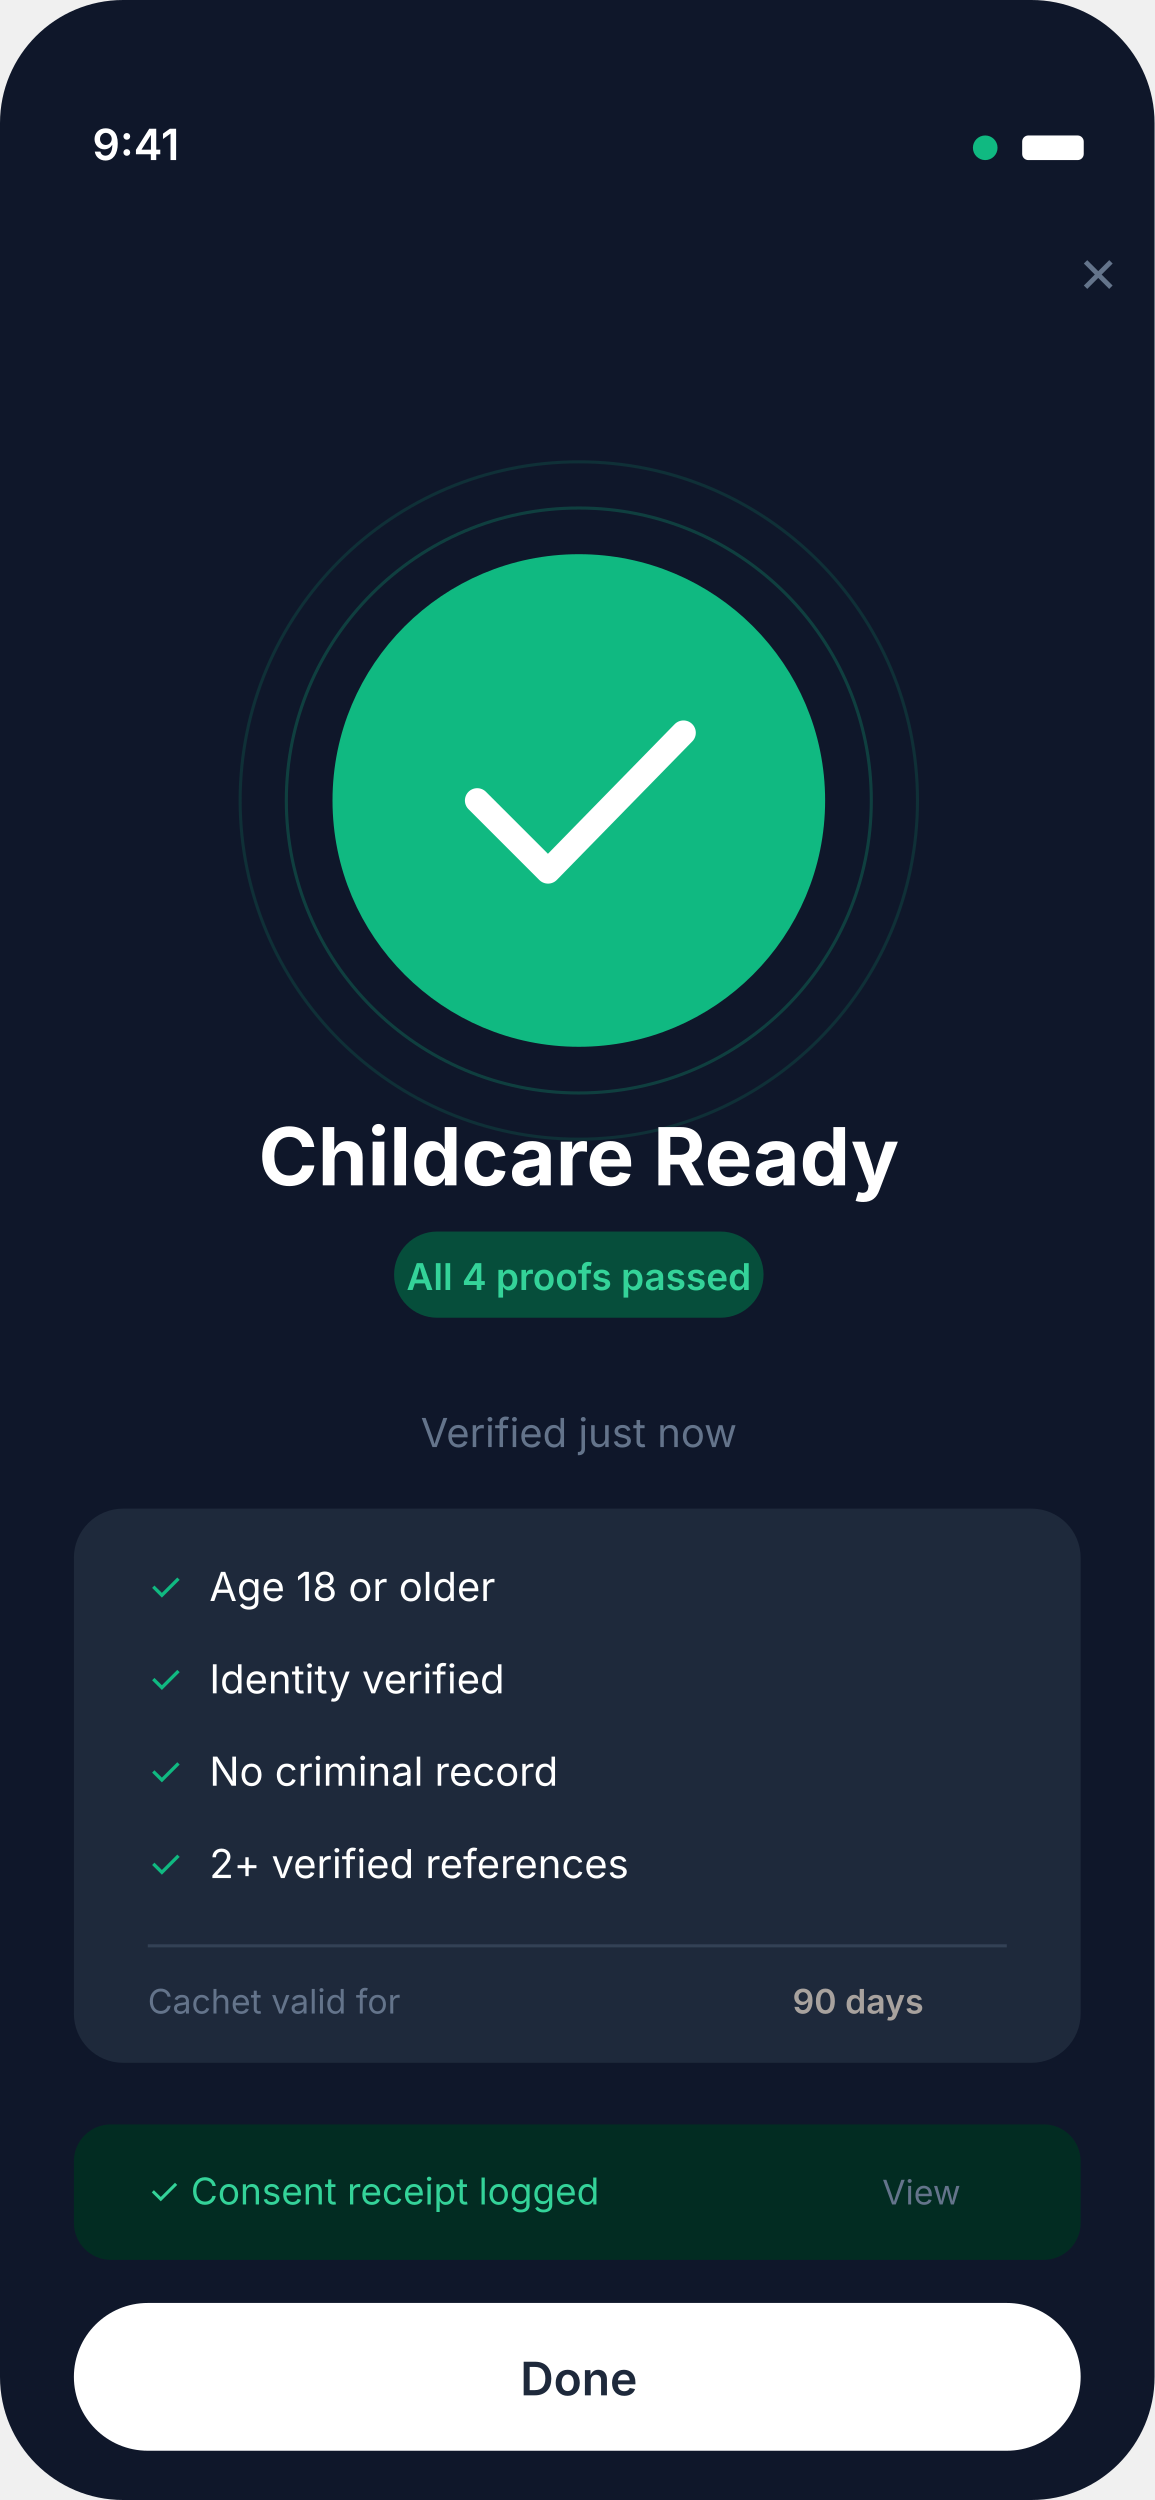
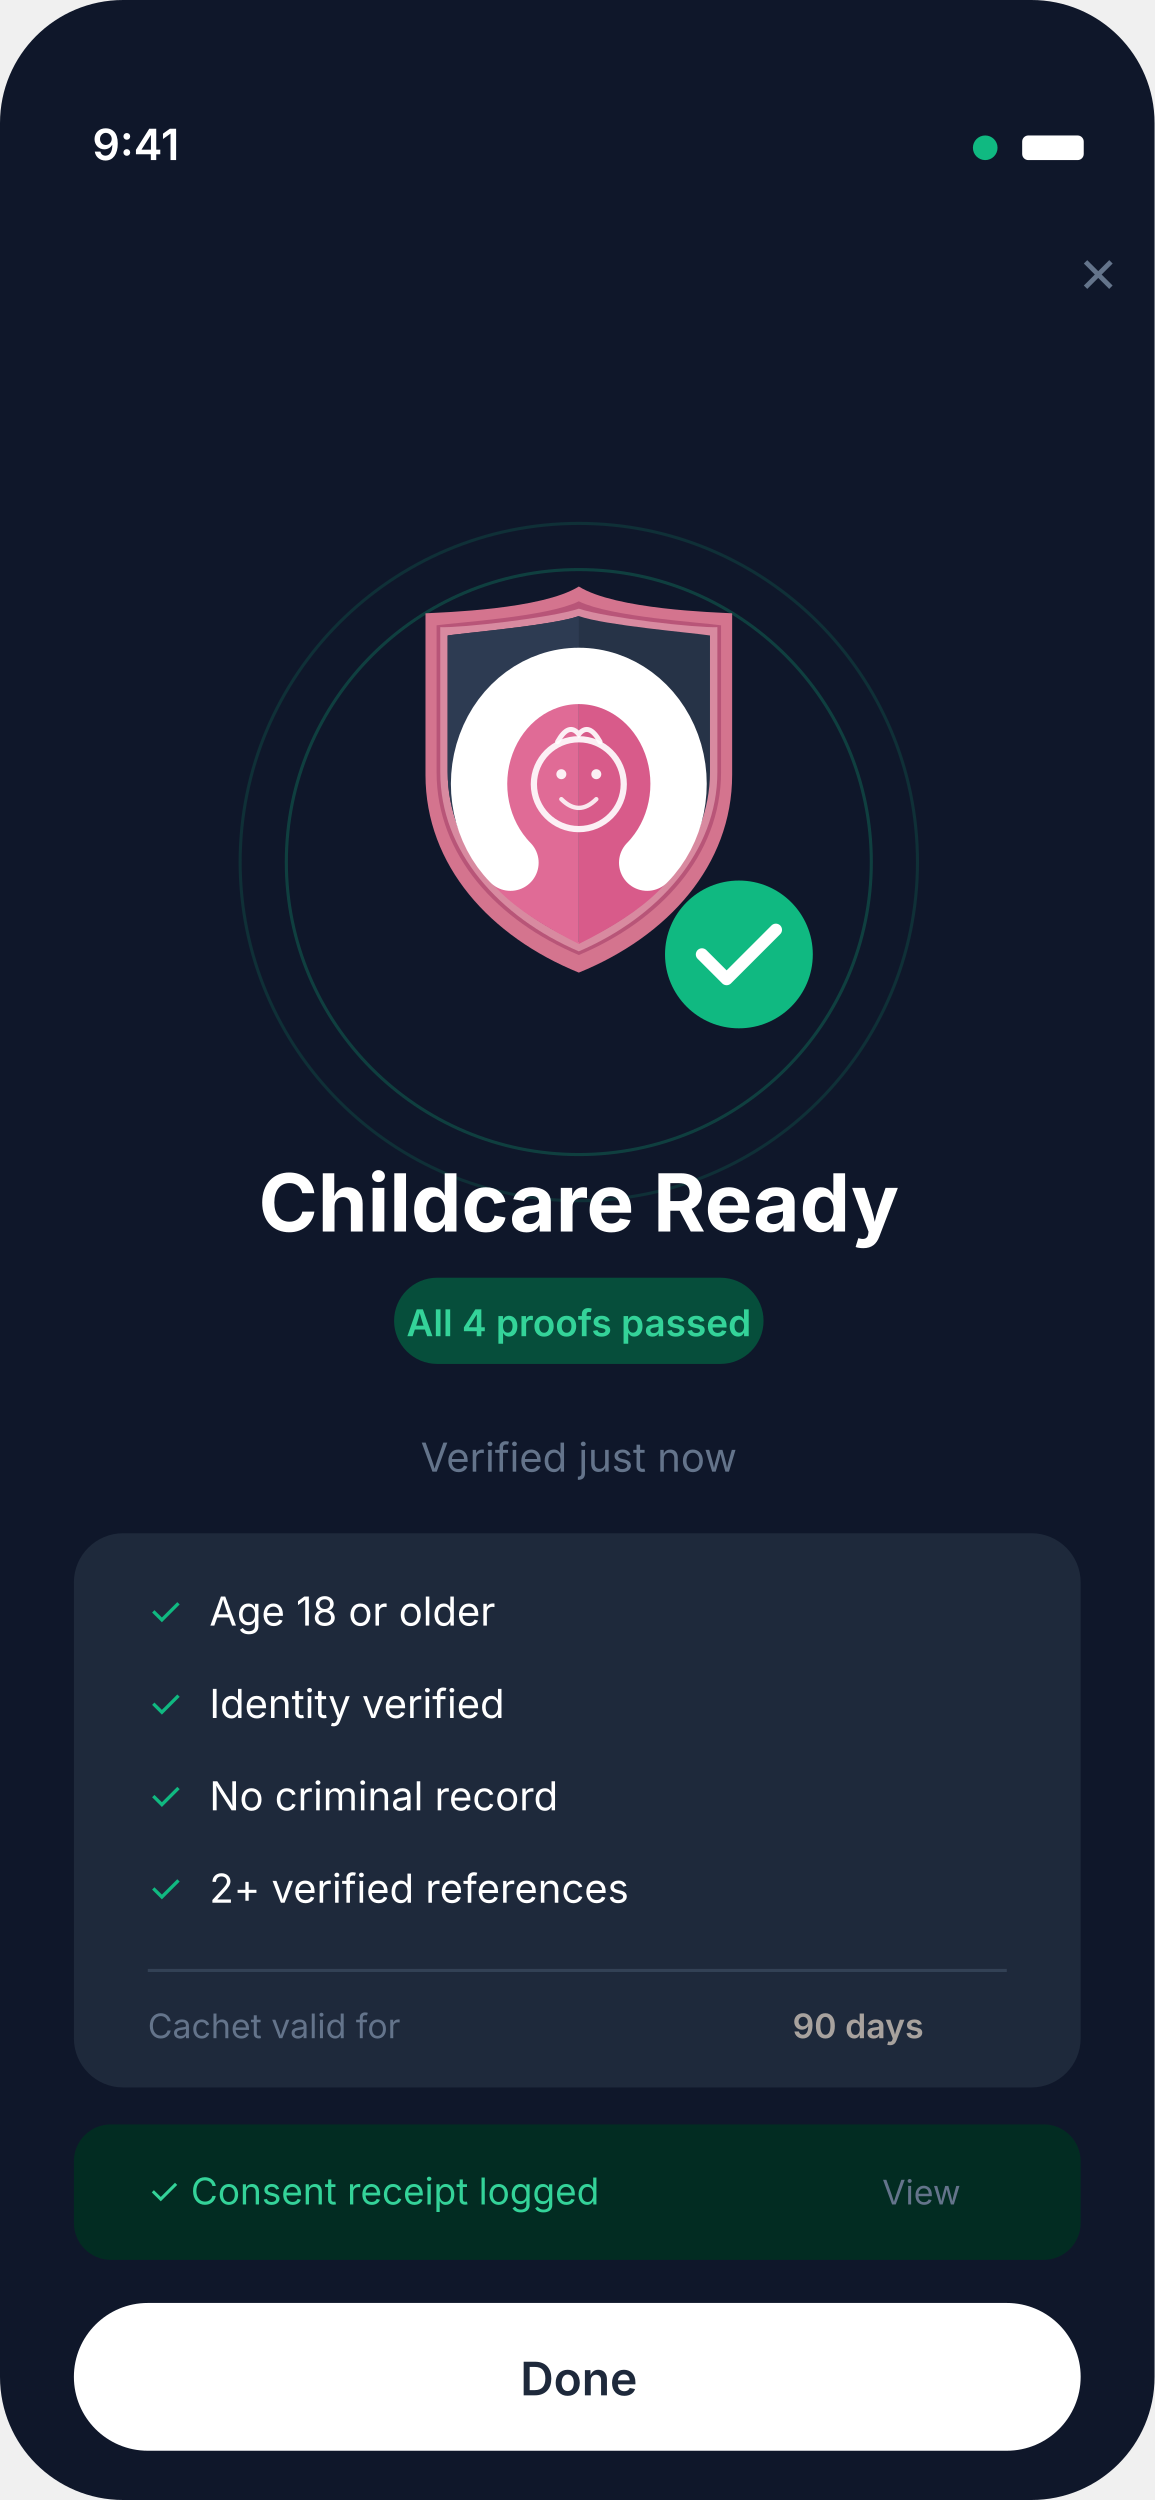
<svg xmlns="http://www.w3.org/2000/svg" viewBox="0 0 375 812" width="375" height="812">
+   <defs>
+     <symbol id="childcare-shield" viewBox="0 0 400 520">
+       <path d="M 200 35 C 240 60, 348 63, 366 64 V 239 C 366 337, 296 414, 200 453 C 104 414, 34 337, 34 239 V 64 C 52 63, 160 60, 200 35 Z" fill="#D4748E" />
+       <path d="M 200 51 C 234 68, 334 74, 354 77 V 236 C 354 326, 288 397, 200 434 C 112 397, 46 326, 46 236 V 77 C 66 74, 166 68, 200 51 Z" fill="#B85578" />
+       <path d="M 200 59 C 230 69, 328 80, 350 79 V 236 C 350 322, 286 393, 200 430 C 114 393, 50 322, 50 236 V 79 C 72 80, 170 69, 200 59 Z" fill="#D88AA0" />
+       <path d="M 200 67 C 228 77, 322 85, 342 88 V 236 C 342 318, 280 386, 200 420 C 120 386, 58 318, 58 236 V 88 C 78 85, 172 77, 200 67 Z" fill="#263347" />
+       <path d="M 200 67 C 172 77, 78 85, 58 88 V 236 C 58 318, 120 386, 200 420 Z" fill="#2D3B52" />
+       <path d="M 200 142 C 280 142, 330 165, 326 278 C 324 347, 268 388, 200 422 Z" fill="#D85B8A" />
+       <path d="M 200 142 C 120 142, 70 165, 74 278 C 76 347, 132 388, 200 422 Z" fill="#E06B96" />
+       <path d="M 274 334 A 108 117 0 1 0 126 334" fill="none" stroke="#fff" stroke-width="61" stroke-linecap="round" />
+       <g transform="matrix(1.3514, 0, 0, 1.3514, -70.28, -51.0)">
+         <circle cx="200" cy="222" r="36" fill="none" stroke="#fff" stroke-width="5" opacity="0.9" />
+         <circle cx="186" cy="214" r="4" fill="#fff" opacity="0.9" />
+         <circle cx="214" cy="214" r="4" fill="#fff" opacity="0.9" />
+         <path d="M 186,234 Q 200,248 214,234" fill="none" stroke="#fff" stroke-width="3.5" stroke-linecap="round" opacity="0.85" />
+         <path d="M 183,188 Q 192,172 200,182 Q 208,172 217,188" fill="none" stroke="#fff" stroke-width="4" stroke-linecap="round" opacity="0.9" />
+       </g>
+     </symbol>
+   </defs>
  <rect width="375" height="812" rx="40" fill="#0F172A" />
  <text x="30" y="52" font-family="Inter, sans-serif" font-size="14" font-weight="600" fill="#FFFFFF">9:41</text>
  <circle cx="320" cy="48" r="4" fill="#10B981" />
  <rect x="332" y="44" width="20" height="8" rx="2" fill="#FFFFFF" />
  <text x="350" y="95" font-family="Inter, sans-serif" font-size="16" fill="#64748B">✕</text>
-   <circle cx="188" cy="260" r="110" fill="none" stroke="#10B981" stroke-width="1" opacity="0.15" />
-   <circle cx="188" cy="260" r="95" fill="none" stroke="#10B981" stroke-width="1" opacity="0.25" />
-   <circle cx="188" cy="260" r="80" fill="#10B981" />
-   <path d="M 155 260 L 178 283 L 222 238" fill="none" stroke="white" stroke-width="8" stroke-linecap="round" stroke-linejoin="round" />
-   <text x="188" y="385" text-anchor="middle" font-family="Inter, sans-serif" font-size="26" font-weight="700" fill="#FFFFFF">Childcare Ready</text>
-   <rect x="128" y="400" width="120" height="28" rx="14" fill="#064E3B" />
-   <text x="188" y="419" text-anchor="middle" font-family="Inter, sans-serif" font-size="12" font-weight="600" fill="#34D399">All 4 proofs passed</text>
-   <text x="188" y="470" text-anchor="middle" font-family="Inter, sans-serif" font-size="13" fill="#64748B">Verified just now</text>
-   <rect x="24" y="490" width="327" height="180" rx="16" fill="#1E293B" />
-   <text x="48" y="520" font-family="Inter, sans-serif" font-size="13" fill="#10B981">✓</text>
-   <text x="68" y="520" font-family="Inter, sans-serif" font-size="13" fill="#FFFFFF">Age 18 or older</text>
-   <text x="48" y="550" font-family="Inter, sans-serif" font-size="13" fill="#10B981">✓</text>
-   <text x="68" y="550" font-family="Inter, sans-serif" font-size="13" fill="#FFFFFF">Identity verified</text>
-   <text x="48" y="580" font-family="Inter, sans-serif" font-size="13" fill="#10B981">✓</text>
-   <text x="68" y="580" font-family="Inter, sans-serif" font-size="13" fill="#FFFFFF">No criminal record</text>
-   <text x="48" y="610" font-family="Inter, sans-serif" font-size="13" fill="#10B981">✓</text>
-   <text x="68" y="610" font-family="Inter, sans-serif" font-size="13" fill="#FFFFFF">2+ verified references</text>
-   <line x1="48" y1="632" x2="327" y2="632" stroke="#334155" stroke-width="1" />
-   <text x="48" y="654" font-family="Inter, sans-serif" font-size="11" fill="#64748B">Cachet valid for</text>
-   <text x="300" y="654" text-anchor="end" font-family="Inter, sans-serif" font-size="11" font-weight="600" fill="#A8A29E">90 days</text>
+   <circle cx="188" cy="280" r="110" fill="none" stroke="#10B981" stroke-width="1" opacity="0.15" />
+   <circle cx="188" cy="280" r="95" fill="none" stroke="#10B981" stroke-width="1" opacity="0.25" />
+   <use href="#childcare-shield" x="128" y="180" width="120" height="156" />
+   <circle cx="240" cy="310" r="24" fill="#10B981" />
+   <path d="M 228 310 L 236 318 L 252 302" fill="none" stroke="white" stroke-width="4" stroke-linecap="round" stroke-linejoin="round" />
+   <text x="188" y="400" text-anchor="middle" font-family="Inter, sans-serif" font-size="26" font-weight="700" fill="#FFFFFF">Childcare Ready</text>
+   <rect x="128" y="415" width="120" height="28" rx="14" fill="#064E3B" />
+   <text x="188" y="434" text-anchor="middle" font-family="Inter, sans-serif" font-size="12" font-weight="600" fill="#34D399">All 4 proofs passed</text>
+   <text x="188" y="478" text-anchor="middle" font-family="Inter, sans-serif" font-size="13" fill="#64748B">Verified just now</text>
+   <rect x="24" y="498" width="327" height="180" rx="16" fill="#1E293B" />
+   <text x="48" y="528" font-family="Inter, sans-serif" font-size="13" fill="#10B981">✓</text>
+   <text x="68" y="528" font-family="Inter, sans-serif" font-size="13" fill="#FFFFFF">Age 18 or older</text>
+   <text x="48" y="558" font-family="Inter, sans-serif" font-size="13" fill="#10B981">✓</text>
+   <text x="68" y="558" font-family="Inter, sans-serif" font-size="13" fill="#FFFFFF">Identity verified</text>
+   <text x="48" y="588" font-family="Inter, sans-serif" font-size="13" fill="#10B981">✓</text>
+   <text x="68" y="588" font-family="Inter, sans-serif" font-size="13" fill="#FFFFFF">No criminal record</text>
+   <text x="48" y="618" font-family="Inter, sans-serif" font-size="13" fill="#10B981">✓</text>
+   <text x="68" y="618" font-family="Inter, sans-serif" font-size="13" fill="#FFFFFF">2+ verified references</text>
+   <line x1="48" y1="640" x2="327" y2="640" stroke="#334155" stroke-width="1" />
+   <text x="48" y="662" font-family="Inter, sans-serif" font-size="11" fill="#64748B">Cachet valid for</text>
+   <text x="300" y="662" text-anchor="end" font-family="Inter, sans-serif" font-size="11" font-weight="600" fill="#A8A29E">90 days</text>
  <rect x="24" y="690" width="327" height="44" rx="12" fill="#022C22" />
  <text x="48" y="716" font-family="Inter, sans-serif" font-size="12" fill="#34D399">✓  Consent receipt logged</text>
  <text x="312" y="716" text-anchor="end" font-family="Inter, sans-serif" font-size="11" fill="#64748B">View</text>
  <rect x="24" y="748" width="327" height="48" rx="24" fill="#FFFFFF" />
  <text x="188" y="778" text-anchor="middle" font-family="Inter, sans-serif" font-size="15" font-weight="600" fill="#1E293B">Done</text>
</svg>
